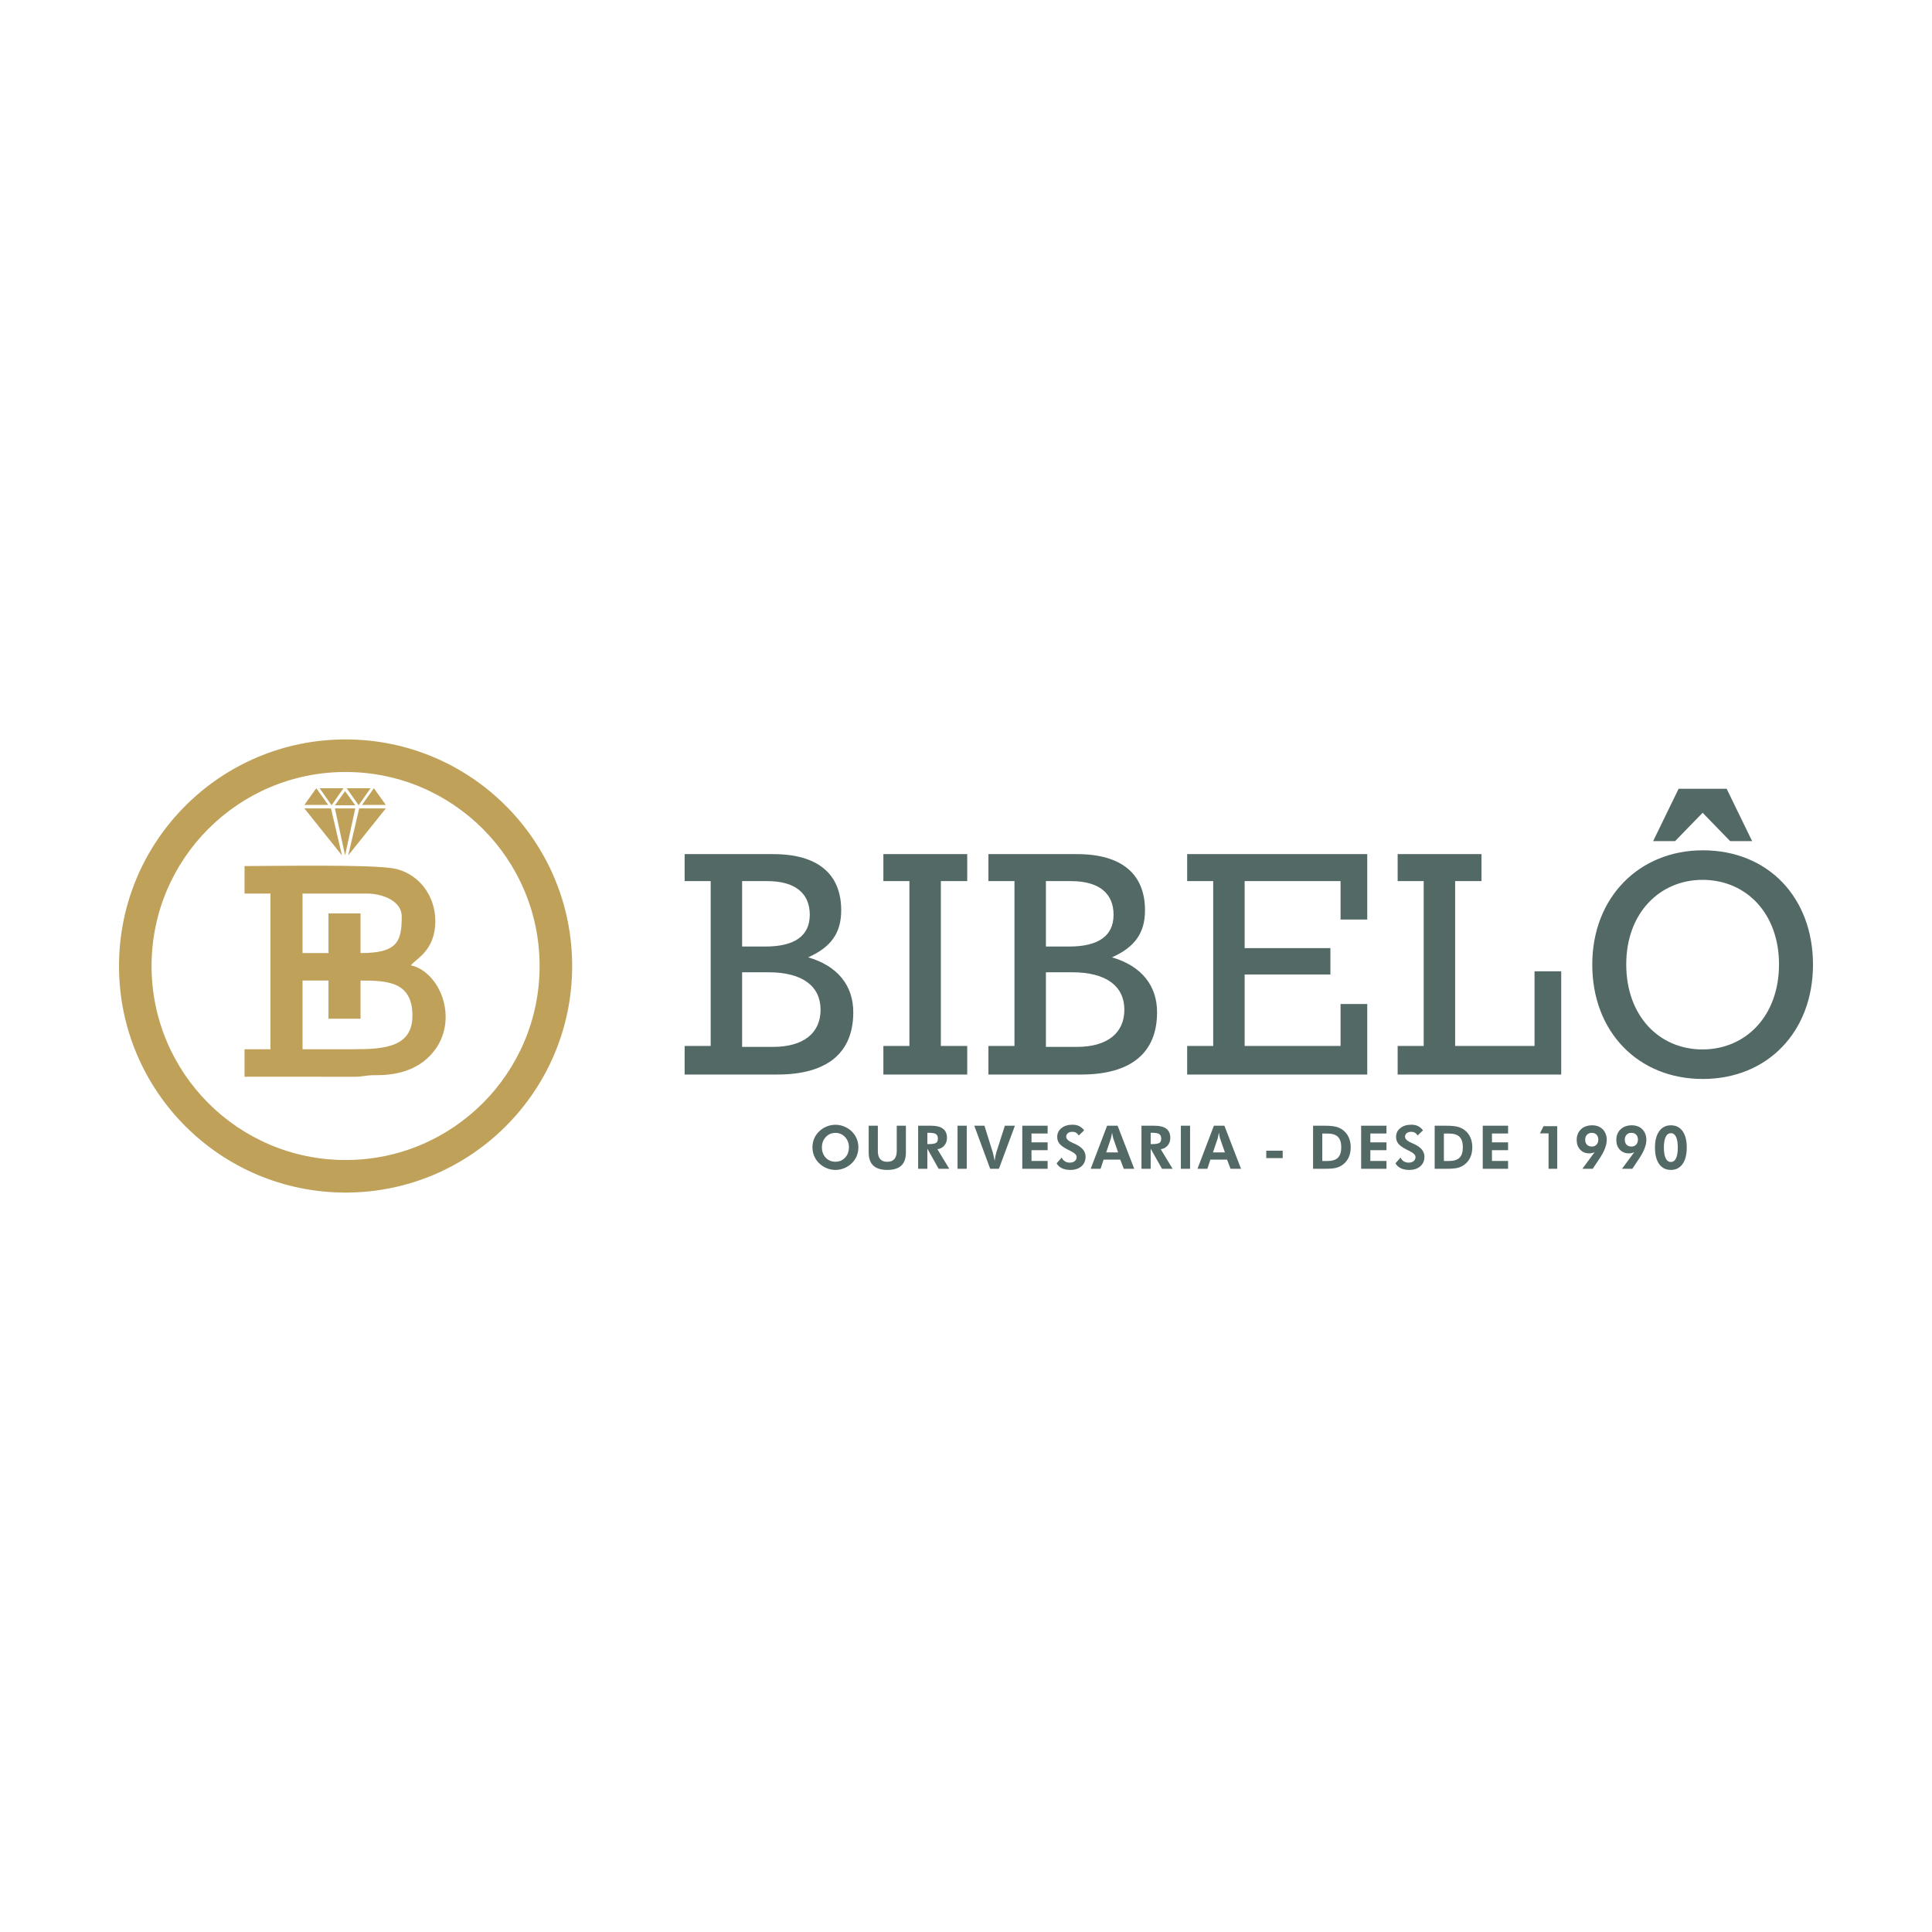
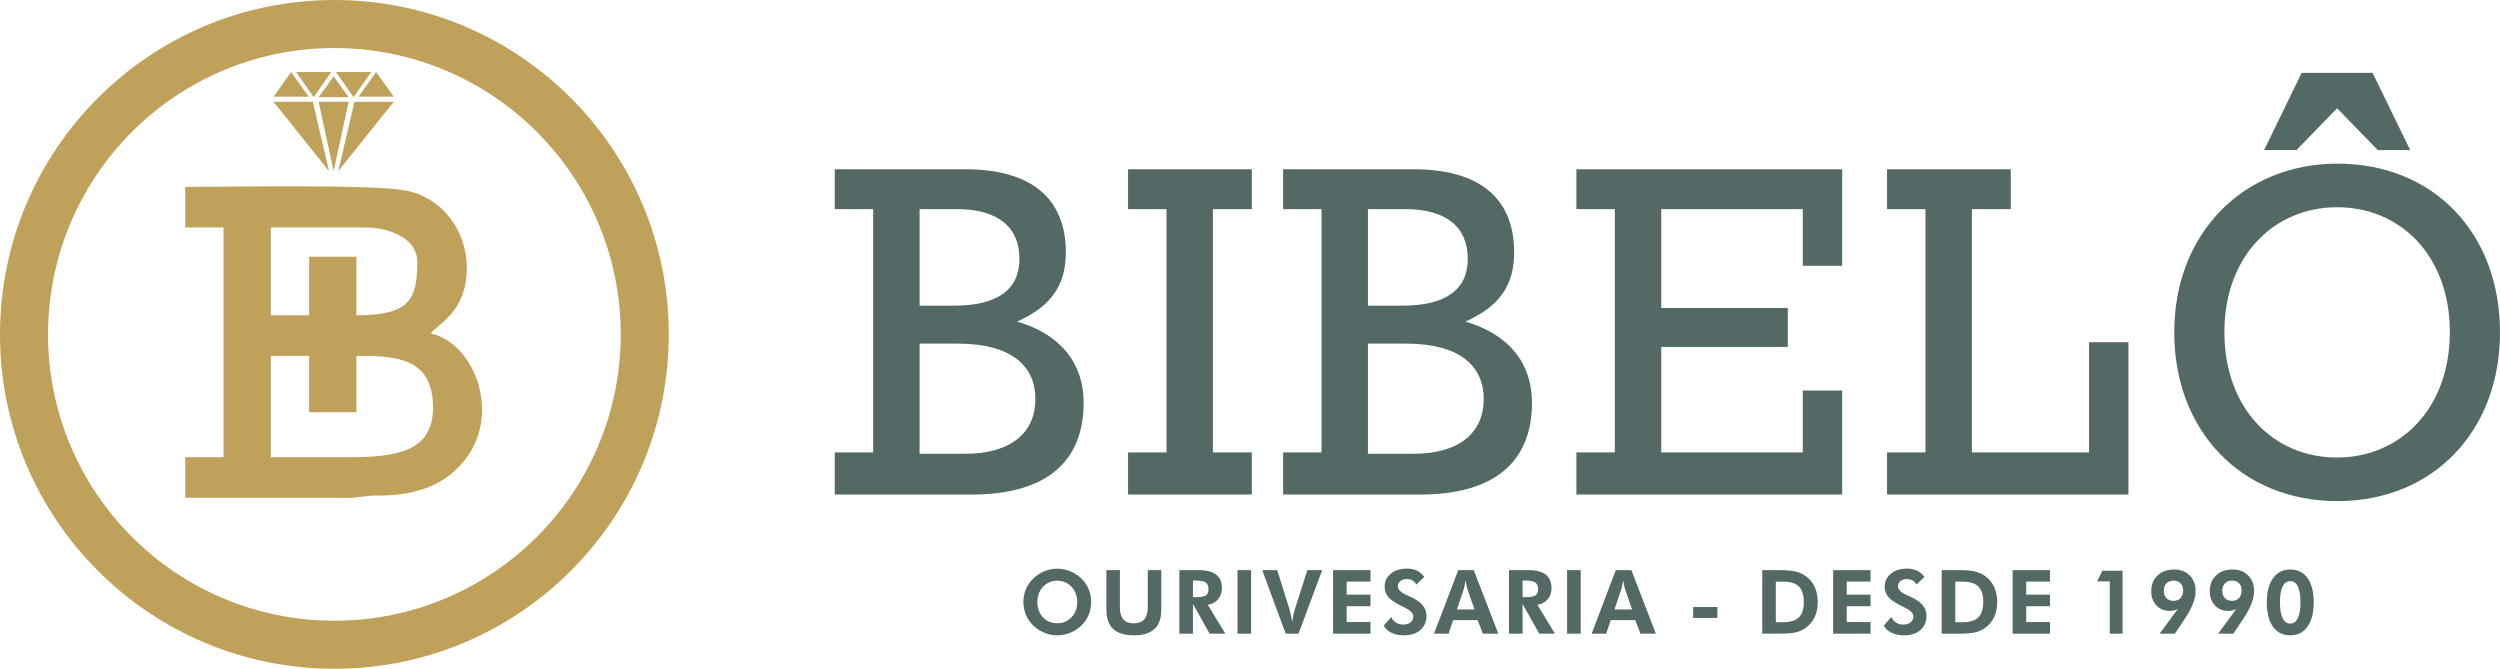
- <svg xmlns="http://www.w3.org/2000/svg" xml:space="preserve" width="423.333mm" height="423.333mm" version="1.1" style="shape-rendering:geometricPrecision; text-rendering:geometricPrecision; image-rendering:optimizeQuality; fill-rule:evenodd; clip-rule:evenodd" viewBox="0 0 42333.32 42333.32">
+ <svg xmlns="http://www.w3.org/2000/svg" xml:space="preserve" width="371.178mm" height="99.293mm" version="1.1" style="shape-rendering:geometricPrecision; text-rendering:geometricPrecision; image-rendering:optimizeQuality; fill-rule:evenodd; clip-rule:evenodd" viewBox="0 0 37117.82 9929.26">
  <defs>
    <style type="text/css">
   
    .fil2 {fill:#526965}
    .fil0 {fill:#BFA15A}
    .fil1 {fill:#526965;fill-rule:nonzero}
   
  </style>
  </defs>
  <g id="Layer_x0020_1">
-     <g id="_2357519084832">
-       <path class="fil0" d="M7766.05 22990.42l-1137.07 0 0 -1504.98 568.54 0 0 836.11 702.32 0 0 -836.11c582.52,0 1137.11,20.93 1137.11,769.2 0,679.21 -594.29,735.78 -1270.9,735.78zm-568.53 -2106.98l-568.54 0 0 -1304.31 1404.65 0c359.58,0 769.2,168.43 769.2,501.66 0,551.82 -93.3,802.65 -902.99,802.65l0 -869.53 -702.32 0 0 869.53zm-1839.4 -1304.31l568.54 0 0 3411.29 -568.54 0 0 601.99 2442.5 1.11c175.62,-5.26 226.89,-36.94 433.32,-34.88 533.74,5.25 1006.84,-152.12 1305.66,-567.24 499.65,-694.02 100.1,-1692.17 -536.1,-1840.42 102.66,-140.11 535.11,-313.67 535.11,-969.86 0,-583.03 -393.07,-1061.03 -920.64,-1152.91 -525.56,-91.52 -2621.51,-51.08 -3259.85,-51.08l0 602z" />
-       <path class="fil1" d="M18808.64 25140.15c0,67.49 -12.53,131.24 -37.59,191.25 -25.28,60.24 -61.33,113 -108.6,158.51 -48.8,46.82 -103.98,82.66 -165.54,107.5 -61.33,24.84 -124.87,37.37 -190.6,37.37 -57.38,0 -113.87,-9.67 -168.83,-29.24 -55.18,-19.56 -105.75,-47.7 -151.69,-84.2 -59.36,-47.26 -104.65,-103.54 -136.3,-169.27 -31.44,-65.73 -47.27,-136.3 -47.27,-211.92 0,-67.93 12.53,-131.47 37.37,-191.04 24.85,-59.36 61.34,-112.34 109.48,-158.73 47.27,-45.94 102.01,-81.56 164.44,-106.84 62.44,-25.28 126.85,-38.03 192.8,-38.03 65.73,0 129.71,12.75 191.7,38.03 62,25.28 116.73,60.9 164.44,106.84 47.7,46.39 83.98,99.37 108.82,159.17 24.84,59.57 37.37,123.1 37.37,190.6zm-502.33 315.24c85.52,0 156.09,-29.89 211.71,-89.91 55.62,-59.8 83.53,-134.76 83.53,-225.11 0,-89.26 -28.13,-164.44 -84.41,-225.34 -56.28,-60.89 -126.63,-91.45 -210.83,-91.45 -85.52,0 -156.3,30.34 -212.58,91.23 -56.28,60.68 -84.42,135.86 -84.42,225.56 0,91.01 27.7,166.41 83.1,225.77 55.4,59.58 126.85,89.25 213.9,89.25zm1543.37 -788.78l0 587.19c0,127.73 -33.64,223.36 -101.13,286.45 -67.49,63.09 -169.06,94.53 -304.92,94.53 -137.83,0 -240.5,-31.44 -307.99,-94.53 -67.49,-63.09 -101.12,-158.72 -101.12,-286.45l0 -587.19 200.49 0 0 555.54c0,77.82 17.15,136.29 51.44,175.65 34.51,39.35 85.74,58.91 154.11,58.91 68.59,0 120.69,-19.78 155.86,-59.35 35.18,-39.57 52.76,-97.83 52.76,-175.21l0 -555.54 200.5 0zm950.24 943.11l-232.59 0 -247.54 -440.34 0 440.34 -201.81 0 0 -943.11 288.87 0c114.54,0 200.27,22.21 257.43,66.83 56.94,44.41 85.52,111.24 85.52,200.72 0,64.85 -19.57,120.25 -58.48,166.19 -39.13,46.17 -89.47,72.99 -151.25,80.69l259.85 428.68zm-480.13 -540.8l30.34 0c81.34,0 135.2,-9.02 161.36,-26.82 26.16,-17.81 39.13,-48.81 39.13,-92.99 0,-46.39 -14.07,-79.37 -42.2,-98.93 -27.92,-19.57 -80.69,-29.24 -158.29,-29.24l-30.34 0 0 247.98zm661.38 540.8l0 -943.11 201.81 0 0 943.11 -201.81 0zm715.24 0l-348.23 -943.11 222.7 0 183.78 588.07c3.3,12.09 8.8,34.52 16.05,67.05 7.26,32.76 15.17,69.91 23.31,111.46 5.49,-40.45 11.65,-76.28 18.46,-107.5 6.6,-31.44 13.19,-57.16 19.57,-77.38l186.2 -581.7 220.28 0 -350.86 943.11 -191.26 0zm703.58 0l0 -943.11 555.31 0 0 170.16 -353.5 0 0 193.9 353.5 0 0 171.47 -353.5 0 0 236.11 353.5 0 0 171.47 -555.31 0zm752.18 -119.81l112.33 -126.85c14.29,34.74 36.94,62.22 68.37,82.22 31.22,20.01 66.4,29.9 105.53,29.9 47.04,0 84.41,-11.21 111.89,-33.42 27.48,-22.42 41.11,-52.54 41.11,-90.35 0,-44.63 -45.72,-89.03 -136.96,-133.44 -29.45,-14.07 -52.98,-25.72 -70.12,-34.74 -82.44,-42.86 -139.6,-84.85 -171.26,-125.96 -31.87,-40.89 -47.7,-89.7 -47.7,-146.42 0,-77.82 30.77,-141.57 92.33,-191.7 61.55,-49.9 141.58,-74.96 239.84,-74.96 56.94,0 106.18,9.89 147.73,29.9 41.33,20 78.05,51.22 109.7,93.65l-119.15 113.88c-14.07,-27.48 -32.97,-47.93 -56.28,-61.56 -23.3,-13.41 -51.44,-20.22 -84.42,-20.22 -40.01,0 -72.1,9.89 -96.5,29.89 -24.41,20.01 -36.72,45.95 -36.72,77.61 0,49.9 48.37,95.41 145.32,136.74 19.34,8.13 34.07,14.51 44.4,19.34 79.8,36.49 138.94,77.6 177.41,123.55 38.47,45.95 57.6,98.49 57.6,157.19 0,88.59 -30.12,159.16 -90.57,211.7 -60.24,52.54 -141.36,78.92 -243.14,78.92 -72.11,0 -133.89,-12.53 -185.55,-37.37 -51.44,-24.84 -89.91,-60.68 -115.19,-107.5zm1347.71 -238.97l-105.74 -304.69c-2.86,-9.02 -6.81,-24.62 -11.43,-46.39 -4.84,-21.98 -9.67,-48.8 -14.95,-80.68 -5.5,30.56 -10.99,58.04 -16.05,82.22 -5.05,24.4 -9.01,40.45 -11.65,48.59l-101.78 300.95 261.6 0zm-600.6 358.78l359 -943.11 230.61 0 364.05 943.11 -229.29 0 -76.72 -200.49 -365.37 0 -65.73 200.49 -216.55 0zm1794.21 0l-232.59 0 -247.54 -440.34 0 440.34 -201.81 0 0 -943.11 288.87 0c114.54,0 200.27,22.21 257.43,66.83 56.94,44.41 85.52,111.24 85.52,200.72 0,64.85 -19.57,120.25 -58.48,166.19 -39.13,46.17 -89.47,72.99 -151.25,80.69l259.85 428.68zm-480.13 -540.8l30.34 0c81.34,0 135.2,-9.02 161.36,-26.82 26.16,-17.81 39.13,-48.81 39.13,-92.99 0,-46.39 -14.07,-79.37 -42.2,-98.93 -27.92,-19.57 -80.69,-29.24 -158.29,-29.24l-30.34 0 0 247.98zm661.38 540.8l0 -943.11 201.81 0 0 943.11 -201.81 0zm964.97 -358.78l-105.74 -304.69c-2.86,-9.02 -6.81,-24.62 -11.43,-46.39 -4.84,-21.98 -9.67,-48.8 -14.95,-80.68 -5.5,30.56 -10.99,58.04 -16.05,82.22 -5.05,24.4 -9.01,40.45 -11.65,48.59l-101.78 300.95 261.6 0zm-600.6 358.78l359 -943.11 230.61 0 364.05 943.11 -229.29 0 -76.72 -200.49 -365.37 0 -65.73 200.49 -216.55 0zm1506.88 -233.47l0 -162.24 360.1 0 0 162.24 -360.1 0zm1227.46 63.32l112.12 0c105.52,0 182.69,-23.97 230.83,-72.11 48.37,-48.15 72.55,-124.21 72.55,-228.63 0,-103.99 -24.18,-180.05 -72.55,-228.2 -48.14,-48.36 -125.31,-72.54 -230.83,-72.54l-112.12 0 0 601.48zm-201.81 170.15l0 -943.11 257.21 0c101.35,0 181.15,7.04 239.41,21.33 58.47,14.07 109.7,37.81 153.88,70.79 57.16,42.42 100.47,96.07 129.71,160.7 29.46,64.63 44.19,138.28 44.19,220.72 0,83.75 -14.95,157.84 -45.07,222.47 -30.12,64.63 -74.09,118.05 -131.9,160.04 -43.09,31 -90.8,53.2 -143.34,66.83 -52.54,13.42 -129.48,20.23 -230.83,20.23l-71.45 0 -201.81 0zm1053.13 0l0 -943.11 555.31 0 0 170.16 -353.5 0 0 193.9 353.5 0 0 171.47 -353.5 0 0 236.11 353.5 0 0 171.47 -555.31 0zm752.18 -119.81l112.33 -126.85c14.29,34.74 36.94,62.22 68.37,82.22 31.22,20.01 66.4,29.9 105.53,29.9 47.04,0 84.41,-11.21 111.89,-33.42 27.48,-22.42 41.11,-52.54 41.11,-90.35 0,-44.63 -45.72,-89.03 -136.96,-133.44 -29.45,-14.07 -52.98,-25.72 -70.12,-34.74 -82.44,-42.86 -139.6,-84.85 -171.26,-125.96 -31.87,-40.89 -47.7,-89.7 -47.7,-146.42 0,-77.82 30.77,-141.57 92.33,-191.7 61.55,-49.9 141.58,-74.96 239.84,-74.96 56.94,0 106.18,9.89 147.73,29.9 41.33,20 78.05,51.22 109.7,93.65l-119.15 113.88c-14.07,-27.48 -32.97,-47.93 -56.28,-61.56 -23.3,-13.41 -51.44,-20.22 -84.42,-20.22 -40.01,0 -72.1,9.89 -96.5,29.89 -24.41,20.01 -36.72,45.95 -36.72,77.61 0,49.9 48.37,95.41 145.32,136.74 19.34,8.13 34.07,14.51 44.4,19.34 79.8,36.49 138.94,77.6 177.41,123.55 38.47,45.95 57.6,98.49 57.6,157.19 0,88.59 -30.12,159.16 -90.57,211.7 -60.24,52.54 -141.36,78.92 -243.14,78.92 -72.11,0 -133.89,-12.53 -185.55,-37.37 -51.44,-24.84 -89.91,-60.68 -115.19,-107.5zm1061.04 -50.34l112.12 0c105.52,0 182.69,-23.97 230.83,-72.11 48.37,-48.15 72.55,-124.21 72.55,-228.63 0,-103.99 -24.18,-180.05 -72.55,-228.2 -48.14,-48.36 -125.31,-72.54 -230.83,-72.54l-112.12 0 0 601.48zm-201.81 170.15l0 -943.11 257.21 0c101.35,0 181.15,7.04 239.41,21.33 58.47,14.07 109.7,37.81 153.88,70.79 57.16,42.42 100.47,96.07 129.71,160.7 29.46,64.63 44.19,138.28 44.19,220.72 0,83.75 -14.95,157.84 -45.07,222.47 -30.12,64.63 -74.09,118.05 -131.9,160.04 -43.09,31 -90.8,53.2 -143.34,66.83 -52.54,13.42 -129.48,20.23 -230.83,20.23l-71.45 0 -201.81 0zm1053.13 0l0 -943.11 555.31 0 0 170.16 -353.5 0 0 193.9 353.5 0 0 171.47 -353.5 0 0 236.11 353.5 0 0 171.47 -555.31 0zm1442.25 0l0 -775.59 -188.62 0 79.14 -158.28 299.42 0 0 933.87 -189.94 0zm1089.84 -637.97c0,-45.95 -12.97,-82.44 -38.69,-109.26 -25.72,-26.82 -60.89,-40.23 -105.08,-40.23 -42.87,0 -77.6,13.85 -104.2,41.55 -26.38,27.7 -39.57,63.53 -39.57,107.94 0,47.04 12.97,84.2 38.91,111.02 26.16,26.82 62.21,40.23 108.82,40.23 41.11,0 74.74,-14.07 100.9,-42.21 25.94,-28.14 38.91,-64.41 38.91,-109.04zm-79.36 272.6c-18.02,9.45 -36.49,16.49 -55.62,20.88 -19.12,4.62 -40.89,6.82 -65.51,6.82 -80.24,0 -145.75,-27.26 -196.75,-81.78 -50.79,-54.52 -76.29,-124.43 -76.29,-209.73 0,-96.95 31,-175.21 92.77,-234.34 61.78,-59.14 143.78,-88.82 246,-88.82 96.51,0 173.9,29.46 232.15,88.16 58.26,58.91 87.28,136.73 87.28,233.68 0,57.16 -13.19,119.6 -39.57,187.31 -26.38,67.93 -65.95,141.35 -118.71,220.27l-148.84 222.92 -226.21 0 269.3 -365.37zm947.61 -272.6c0,-45.95 -12.97,-82.44 -38.69,-109.26 -25.72,-26.82 -60.89,-40.23 -105.08,-40.23 -42.87,0 -77.6,13.85 -104.2,41.55 -26.38,27.7 -39.57,63.53 -39.57,107.94 0,47.04 12.97,84.2 38.91,111.02 26.16,26.82 62.21,40.23 108.82,40.23 41.11,0 74.74,-14.07 100.9,-42.21 25.94,-28.14 38.91,-64.41 38.91,-109.04zm-79.36 272.6c-18.02,9.45 -36.49,16.49 -55.62,20.88 -19.12,4.62 -40.89,6.82 -65.51,6.82 -80.24,0 -145.75,-27.26 -196.75,-81.78 -50.79,-54.52 -76.29,-124.43 -76.29,-209.73 0,-96.95 31,-175.21 92.77,-234.34 61.78,-59.14 143.78,-88.82 246,-88.82 96.51,0 173.9,29.46 232.15,88.16 58.26,58.91 87.28,136.73 87.28,233.68 0,57.16 -13.19,119.6 -39.57,187.31 -26.38,67.93 -65.95,141.35 -118.71,220.27l-148.84 222.92 -226.21 0 269.3 -365.37zm1149.43 -98.93c0,153.67 -30.78,273.7 -92.12,359.88 -61.33,86.39 -146.63,129.48 -255.67,129.48 -110.14,0 -195.65,-42.87 -256.77,-128.38 -61.33,-85.74 -91.89,-205.99 -91.89,-360.98 0,-152.79 30.78,-272.38 92.55,-358.55 61.55,-86.4 146.85,-129.49 256.11,-129.49 110.36,0 195.88,42.65 256.55,127.73 60.9,85.29 91.24,205.33 91.24,360.31zm-501.24 0.88c0,101.35 13.2,179.17 39.36,233.25 26.16,54.08 63.75,81.12 112.77,81.12 50.13,0 88.16,-26.82 113.88,-80.46 25.72,-53.64 38.69,-132.56 38.69,-236.33 0,-102.66 -12.97,-180.7 -38.69,-233.91 -25.72,-53.2 -63.31,-79.8 -112.78,-79.8 -49.68,0 -87.71,27.04 -113.87,81.12 -26.16,54.08 -39.36,132.57 -39.36,235.01z" />
-       <g>
-         <g>
-           <polygon class="fil0" points="6669.43,17713.75 7492.87,18743.01 7252.68,17713.75 " />
-           <polygon class="fil0" points="8453.53,17713.75 7630.08,18743.01 7870.27,17713.75 " />
-         </g>
-         <polygon class="fil0" points="7561.48,18743.01 7784.47,17713.75 7338.47,17713.75 " />
-         <polygon class="fil0" points="6669.43,17636.95 7191.44,17636.95 6930.43,17271.51 " />
-         <polygon class="fil0" points="7931.52,17636.95 8453.53,17636.95 8192.52,17271.51 " />
-         <polygon class="fil0" points="8119.01,17271.51 7597,17271.51 7858,17645.11 " />
-         <polygon class="fil0" points="7525.96,17271.51 7003.95,17271.51 7264.96,17645.11 " />
-         <polygon class="fil0" points="7561.49,17336.31 7784.48,17645.11 7338.48,17645.11 " />
-       </g>
-       <path class="fil0" d="M7572.36 16202.03c2741.9,0 4964.65,2222.74 4964.65,4964.64 0,2741.89 -2222.75,4964.63 -4964.65,4964.63 -2741.89,0 -4964.63,-2222.74 -4964.63,-4964.63 0,-2741.9 2222.74,-4964.64 4964.63,-4964.64zm0 713.35c2347.93,0 4251.29,1903.36 4251.29,4251.29 0,2347.92 -1903.36,4251.28 -4251.29,4251.28 -2347.92,0 -4251.28,-1903.36 -4251.28,-4251.28 0,-2347.93 1903.36,-4251.29 4251.28,-4251.29z" />
-       <polygon class="fil2" points="36223.15,18429.66 36780.89,17283.78 37833.81,17283.78 38391.55,18429.66 37910.15,18429.66 37307.35,17809.12 36704.56,18429.66 " />
-       <path class="fil1" d="M15001.58 23544.67l2032.01 0c1099.51,0 1663.18,-480.17 1663.18,-1363.95 0,-584.55 -340.99,-1016 -988.17,-1203.9 501.05,-222.68 723.73,-535.83 723.73,-1029.92 0,-793.31 -508,-1231.73 -1489.21,-1231.73l-1941.54 0 0 591.51 570.63 0 0 3611.69 -570.63 0 0 626.3zm1259.56 -2804.45l0 -1433.54 549.76 0c619.35,0 932.5,271.4 932.5,737.65 0,459.29 -327.07,695.89 -974.25,695.89l-508.01 0zm0 2199.02l0 -1635.35 570.64 0c765.48,0 1148.22,313.16 1148.22,821.16 0,508 -368.82,814.19 -1043.84,814.19l-675.02 0zm4932.28 -4224.07l-1837.16 0 0 591.51 570.63 0 0 3611.69 -570.63 0 0 626.3 1837.16 0 0 -626.3 -577.6 0 0 -3611.69 577.6 0 0 -591.51zm464.64 4829.5l2032.01 0c1099.51,0 1663.18,-480.17 1663.18,-1363.95 0,-584.55 -340.99,-1016 -988.17,-1203.9 501.05,-222.68 723.73,-535.83 723.73,-1029.92 0,-793.31 -508,-1231.73 -1489.21,-1231.73l-1941.54 0 0 591.51 570.63 0 0 3611.69 -570.63 0 0 626.3zm1259.56 -2804.45l0 -1433.54 549.76 0c619.35,0 932.5,271.4 932.5,737.65 0,459.29 -327.07,695.89 -974.25,695.89l-508.01 0zm0 2199.02l0 -1635.35 570.64 0c765.48,0 1148.22,313.16 1148.22,821.16 0,508 -368.82,814.19 -1043.84,814.19l-675.02 0zm6456.28 -20.87l-2101.6 0 0 -1565.76 1878.92 0 0 -577.59 -1878.92 0 0 -1468.34 2101.6 0 0 842.03 584.55 0 0 -1433.54 -3945.71 0 0 591.51 570.63 0 0 3611.69 -570.63 0 0 626.3 3945.71 0 0 -1544.88 -584.55 0 0 918.58zm3088.16 -4203.2l-1837.16 0 0 591.51 570.63 0 0 3611.69 -570.63 0 0 626.3 3583.85 0 0 -2261.65 -584.55 0 0 1635.35 -1739.74 0 0 -3611.69 577.6 0 0 -591.51zm4848.76 -83.5c-1377.87,0 -2421.71,1016 -2421.71,2505.21 0,1468.33 1002.09,2505.22 2421.71,2505.22 1419.62,0 2414.75,-1036.89 2414.75,-2505.22 0,-1468.33 -981.21,-2505.21 -2414.75,-2505.21zm1670.14 2498.25c0,1141.27 -737.64,1864.99 -1677.1,1864.99 -939.45,0 -1670.14,-723.72 -1670.14,-1864.99 0,-1134.3 744.6,-1851.07 1670.14,-1851.07 960.33,0 1677.1,737.64 1677.1,1851.07z" />
-     </g>
+     <path class="fil0" d="M5158.32 6788.39l-1137.07 0 0 -1504.98 568.54 0 0 836.11 702.32 0 0 -836.11c582.52,0 1137.11,20.93 1137.11,769.2 0,679.21 -594.29,735.78 -1270.9,735.78zm-568.53 -2106.98l-568.54 0 0 -1304.31 1404.65 0c359.58,0 769.2,168.43 769.2,501.66 0,551.82 -93.3,802.65 -902.99,802.65l0 -869.53 -702.32 0 0 869.53zm-1839.4 -1304.31l568.54 0 0 3411.29 -568.54 0 0 601.99 2442.5 1.11c175.62,-5.26 226.89,-36.94 433.32,-34.88 533.74,5.25 1006.84,-152.12 1305.66,-567.24 499.65,-694.02 100.1,-1692.17 -536.1,-1840.42 102.66,-140.11 535.11,-313.67 535.11,-969.86 0,-583.03 -393.07,-1061.03 -920.64,-1152.91 -525.56,-91.52 -2621.51,-51.08 -3259.85,-51.08l0 602z" />
+     <path class="fil1" d="M16200.9 8938.12c0,67.49 -12.53,131.24 -37.59,191.25 -25.28,60.24 -61.33,113 -108.6,158.51 -48.8,46.82 -103.98,82.66 -165.54,107.5 -61.33,24.84 -124.87,37.37 -190.6,37.37 -57.38,0 -113.87,-9.67 -168.83,-29.24 -55.18,-19.56 -105.75,-47.7 -151.69,-84.2 -59.36,-47.26 -104.65,-103.54 -136.3,-169.27 -31.44,-65.73 -47.27,-136.3 -47.27,-211.92 0,-67.93 12.53,-131.47 37.37,-191.04 24.85,-59.36 61.34,-112.34 109.48,-158.73 47.27,-45.94 102.01,-81.56 164.44,-106.84 62.44,-25.28 126.85,-38.03 192.8,-38.03 65.73,0 129.71,12.75 191.7,38.03 62,25.28 116.73,60.9 164.44,106.84 47.7,46.39 83.98,99.37 108.82,159.17 24.84,59.57 37.37,123.1 37.37,190.6zm-502.33 315.24c85.52,0 156.09,-29.89 211.71,-89.91 55.62,-59.8 83.53,-134.76 83.53,-225.11 0,-89.26 -28.13,-164.44 -84.41,-225.34 -56.28,-60.89 -126.63,-91.45 -210.83,-91.45 -85.52,0 -156.3,30.34 -212.58,91.23 -56.28,60.68 -84.42,135.86 -84.42,225.56 0,91.01 27.7,166.41 83.1,225.77 55.4,59.58 126.85,89.25 213.9,89.25zm1543.37 -788.78l0 587.19c0,127.73 -33.64,223.36 -101.13,286.45 -67.49,63.09 -169.06,94.53 -304.92,94.53 -137.83,0 -240.5,-31.44 -307.99,-94.53 -67.49,-63.09 -101.12,-158.72 -101.12,-286.45l0 -587.19 200.49 0 0 555.54c0,77.82 17.15,136.29 51.44,175.65 34.51,39.35 85.74,58.91 154.11,58.91 68.59,0 120.69,-19.78 155.86,-59.35 35.18,-39.57 52.76,-97.83 52.76,-175.21l0 -555.54 200.5 0zm950.24 943.11l-232.59 0 -247.54 -440.34 0 440.34 -201.81 0 0 -943.11 288.87 0c114.54,0 200.27,22.21 257.43,66.83 56.94,44.41 85.52,111.24 85.52,200.72 0,64.85 -19.57,120.25 -58.48,166.19 -39.13,46.17 -89.47,72.99 -151.25,80.69l259.85 428.68zm-480.13 -540.8l30.34 0c81.34,0 135.2,-9.02 161.36,-26.82 26.16,-17.81 39.13,-48.81 39.13,-92.99 0,-46.39 -14.07,-79.37 -42.2,-98.93 -27.92,-19.57 -80.69,-29.24 -158.29,-29.24l-30.34 0 0 247.98zm661.38 540.8l0 -943.11 201.81 0 0 943.11 -201.81 0zm715.24 0l-348.23 -943.11 222.7 0 183.78 588.07c3.3,12.09 8.8,34.52 16.05,67.05 7.26,32.76 15.17,69.91 23.31,111.46 5.49,-40.45 11.65,-76.28 18.46,-107.5 6.6,-31.44 13.19,-57.16 19.57,-77.38l186.2 -581.7 220.28 0 -350.86 943.11 -191.26 0zm703.58 0l0 -943.11 555.31 0 0 170.16 -353.5 0 0 193.9 353.5 0 0 171.47 -353.5 0 0 236.11 353.5 0 0 171.47 -555.31 0zm752.18 -119.81l112.33 -126.85c14.29,34.74 36.94,62.22 68.37,82.22 31.22,20.01 66.4,29.9 105.53,29.9 47.04,0 84.41,-11.21 111.89,-33.42 27.48,-22.42 41.11,-52.54 41.11,-90.35 0,-44.63 -45.72,-89.03 -136.96,-133.44 -29.45,-14.07 -52.98,-25.72 -70.12,-34.74 -82.44,-42.86 -139.6,-84.85 -171.26,-125.96 -31.87,-40.89 -47.7,-89.7 -47.7,-146.42 0,-77.82 30.77,-141.57 92.33,-191.7 61.55,-49.9 141.58,-74.96 239.84,-74.96 56.94,0 106.18,9.89 147.73,29.9 41.33,20 78.05,51.22 109.7,93.65l-119.15 113.88c-14.07,-27.48 -32.97,-47.93 -56.28,-61.56 -23.3,-13.41 -51.44,-20.22 -84.42,-20.22 -40.01,0 -72.1,9.89 -96.5,29.89 -24.41,20.01 -36.72,45.95 -36.72,77.61 0,49.9 48.37,95.41 145.32,136.74 19.34,8.13 34.07,14.51 44.4,19.34 79.8,36.49 138.94,77.6 177.41,123.55 38.47,45.95 57.6,98.49 57.6,157.19 0,88.59 -30.12,159.16 -90.57,211.7 -60.24,52.54 -141.36,78.92 -243.14,78.92 -72.11,0 -133.89,-12.53 -185.55,-37.37 -51.44,-24.84 -89.91,-60.68 -115.19,-107.5zm1347.71 -238.97l-105.74 -304.69c-2.86,-9.02 -6.81,-24.62 -11.43,-46.39 -4.84,-21.98 -9.67,-48.8 -14.95,-80.68 -5.5,30.56 -10.99,58.04 -16.05,82.22 -5.05,24.4 -9.01,40.45 -11.65,48.59l-101.78 300.95 261.6 0zm-600.6 358.78l359 -943.11 230.61 0 364.05 943.11 -229.29 0 -76.72 -200.49 -365.37 0 -65.73 200.49 -216.55 0zm1794.21 0l-232.59 0 -247.54 -440.34 0 440.34 -201.81 0 0 -943.11 288.87 0c114.54,0 200.27,22.21 257.43,66.83 56.94,44.41 85.52,111.24 85.52,200.72 0,64.85 -19.57,120.25 -58.48,166.19 -39.13,46.17 -89.47,72.99 -151.25,80.69l259.85 428.68zm-480.13 -540.8l30.34 0c81.34,0 135.2,-9.02 161.36,-26.82 26.16,-17.81 39.13,-48.81 39.13,-92.99 0,-46.39 -14.07,-79.37 -42.2,-98.93 -27.92,-19.57 -80.69,-29.24 -158.29,-29.24l-30.34 0 0 247.98zm661.38 540.8l0 -943.11 201.81 0 0 943.11 -201.81 0zm964.97 -358.78l-105.74 -304.69c-2.86,-9.02 -6.81,-24.62 -11.43,-46.39 -4.84,-21.98 -9.67,-48.8 -14.95,-80.68 -5.5,30.56 -10.99,58.04 -16.05,82.22 -5.05,24.4 -9.01,40.45 -11.65,48.59l-101.78 300.95 261.6 0zm-600.6 358.78l359 -943.11 230.61 0 364.05 943.11 -229.29 0 -76.72 -200.49 -365.37 0 -65.73 200.49 -216.55 0zm1506.88 -233.47l0 -162.24 360.1 0 0 162.24 -360.1 0zm1227.46 63.32l112.12 0c105.52,0 182.69,-23.97 230.83,-72.11 48.37,-48.15 72.55,-124.21 72.55,-228.63 0,-103.99 -24.18,-180.05 -72.55,-228.2 -48.14,-48.36 -125.31,-72.54 -230.83,-72.54l-112.12 0 0 601.48zm-201.81 170.15l0 -943.11 257.21 0c101.35,0 181.15,7.04 239.41,21.33 58.47,14.07 109.7,37.81 153.88,70.79 57.16,42.42 100.47,96.07 129.71,160.7 29.46,64.63 44.19,138.28 44.19,220.72 0,83.75 -14.95,157.84 -45.07,222.47 -30.12,64.63 -74.09,118.05 -131.9,160.04 -43.09,31 -90.8,53.2 -143.34,66.83 -52.54,13.42 -129.48,20.23 -230.83,20.23l-71.45 0 -201.81 0zm1053.13 0l0 -943.11 555.31 0 0 170.16 -353.5 0 0 193.9 353.5 0 0 171.47 -353.5 0 0 236.11 353.5 0 0 171.47 -555.31 0zm752.18 -119.81l112.33 -126.85c14.29,34.74 36.94,62.22 68.37,82.22 31.22,20.01 66.4,29.9 105.53,29.9 47.04,0 84.41,-11.21 111.89,-33.42 27.48,-22.42 41.11,-52.54 41.11,-90.35 0,-44.63 -45.72,-89.03 -136.96,-133.44 -29.45,-14.07 -52.98,-25.72 -70.12,-34.74 -82.44,-42.86 -139.6,-84.85 -171.26,-125.96 -31.87,-40.89 -47.7,-89.7 -47.7,-146.42 0,-77.82 30.77,-141.57 92.33,-191.7 61.55,-49.9 141.58,-74.96 239.84,-74.96 56.94,0 106.18,9.89 147.73,29.9 41.33,20 78.05,51.22 109.7,93.65l-119.15 113.88c-14.07,-27.48 -32.97,-47.93 -56.28,-61.56 -23.3,-13.41 -51.44,-20.22 -84.42,-20.22 -40.01,0 -72.1,9.89 -96.5,29.89 -24.41,20.01 -36.72,45.95 -36.72,77.61 0,49.9 48.37,95.41 145.32,136.74 19.34,8.13 34.07,14.51 44.4,19.34 79.8,36.49 138.94,77.6 177.41,123.55 38.47,45.95 57.6,98.49 57.6,157.19 0,88.59 -30.12,159.16 -90.57,211.7 -60.24,52.54 -141.36,78.92 -243.14,78.92 -72.11,0 -133.89,-12.53 -185.55,-37.37 -51.44,-24.84 -89.91,-60.68 -115.19,-107.5zm1061.04 -50.34l112.12 0c105.52,0 182.69,-23.97 230.83,-72.11 48.37,-48.15 72.55,-124.21 72.55,-228.63 0,-103.99 -24.18,-180.05 -72.55,-228.2 -48.14,-48.36 -125.31,-72.54 -230.83,-72.54l-112.12 0 0 601.48zm-201.81 170.15l0 -943.11 257.21 0c101.35,0 181.15,7.04 239.41,21.33 58.47,14.07 109.7,37.81 153.88,70.79 57.16,42.42 100.47,96.07 129.71,160.7 29.46,64.63 44.19,138.28 44.19,220.72 0,83.75 -14.95,157.84 -45.07,222.47 -30.12,64.63 -74.09,118.05 -131.9,160.04 -43.09,31 -90.8,53.2 -143.34,66.83 -52.54,13.42 -129.48,20.23 -230.83,20.23l-71.45 0 -201.81 0zm1053.13 0l0 -943.11 555.31 0 0 170.16 -353.5 0 0 193.9 353.5 0 0 171.47 -353.5 0 0 236.11 353.5 0 0 171.47 -555.31 0zm1442.25 0l0 -775.59 -188.62 0 79.14 -158.28 299.42 0 0 933.87 -189.94 0zm1089.84 -637.97c0,-45.95 -12.97,-82.44 -38.69,-109.26 -25.72,-26.82 -60.89,-40.23 -105.08,-40.23 -42.87,0 -77.6,13.85 -104.2,41.55 -26.38,27.7 -39.57,63.53 -39.57,107.94 0,47.04 12.97,84.2 38.91,111.02 26.16,26.82 62.21,40.23 108.82,40.23 41.11,0 74.74,-14.07 100.9,-42.21 25.94,-28.14 38.91,-64.41 38.91,-109.04zm-79.36 272.6c-18.02,9.45 -36.49,16.49 -55.62,20.88 -19.12,4.62 -40.89,6.82 -65.51,6.82 -80.24,0 -145.75,-27.26 -196.75,-81.78 -50.79,-54.52 -76.29,-124.43 -76.29,-209.73 0,-96.95 31,-175.21 92.77,-234.34 61.78,-59.14 143.78,-88.82 246,-88.82 96.51,0 173.9,29.46 232.15,88.16 58.26,58.91 87.28,136.73 87.28,233.68 0,57.16 -13.19,119.6 -39.57,187.31 -26.38,67.93 -65.95,141.35 -118.71,220.27l-148.84 222.92 -226.21 0 269.3 -365.37zm947.61 -272.6c0,-45.95 -12.97,-82.44 -38.69,-109.26 -25.72,-26.82 -60.89,-40.23 -105.08,-40.23 -42.87,0 -77.6,13.85 -104.2,41.55 -26.38,27.7 -39.57,63.53 -39.57,107.94 0,47.04 12.97,84.2 38.91,111.02 26.16,26.82 62.21,40.23 108.82,40.23 41.11,0 74.74,-14.07 100.9,-42.21 25.94,-28.14 38.91,-64.41 38.91,-109.04zm-79.36 272.6c-18.02,9.45 -36.49,16.49 -55.62,20.88 -19.12,4.62 -40.89,6.82 -65.51,6.82 -80.24,0 -145.75,-27.26 -196.75,-81.78 -50.79,-54.52 -76.29,-124.43 -76.29,-209.73 0,-96.95 31,-175.21 92.77,-234.34 61.78,-59.14 143.78,-88.82 246,-88.82 96.51,0 173.9,29.46 232.15,88.16 58.26,58.91 87.28,136.73 87.28,233.68 0,57.16 -13.19,119.6 -39.57,187.31 -26.38,67.93 -65.95,141.35 -118.71,220.27l-148.84 222.92 -226.21 0 269.3 -365.37zm1149.43 -98.93c0,153.67 -30.78,273.7 -92.12,359.88 -61.33,86.39 -146.63,129.48 -255.67,129.48 -110.14,0 -195.65,-42.87 -256.77,-128.38 -61.33,-85.74 -91.89,-205.99 -91.89,-360.98 0,-152.79 30.78,-272.38 92.55,-358.55 61.55,-86.4 146.85,-129.49 256.11,-129.49 110.36,0 195.88,42.65 256.55,127.73 60.9,85.29 91.24,205.33 91.24,360.31zm-501.24 0.88c0,101.35 13.2,179.17 39.36,233.25 26.16,54.08 63.75,81.12 112.77,81.12 50.13,0 88.16,-26.82 113.88,-80.46 25.72,-53.64 38.69,-132.56 38.69,-236.33 0,-102.66 -12.97,-180.7 -38.69,-233.91 -25.72,-53.2 -63.31,-79.8 -112.78,-79.8 -49.68,0 -87.71,27.04 -113.87,81.12 -26.16,54.08 -39.36,132.57 -39.36,235.01z" />
+     <polygon class="fil0" points="4061.7,1511.72 4885.14,2540.98 4644.95,1511.72 " />
+     <polygon class="fil0" points="5845.8,1511.72 5022.35,2540.98 5262.54,1511.72 " />
+     <polygon class="fil0" points="4953.75,2540.98 5176.74,1511.72 4730.74,1511.72 " />
+     <polygon class="fil0" points="4061.7,1434.92 4583.71,1434.92 4322.7,1069.48 " />
+     <polygon class="fil0" points="5323.79,1434.92 5845.8,1434.92 5584.79,1069.48 " />
+     <polygon class="fil0" points="5511.28,1069.48 4989.27,1069.48 5250.27,1443.08 " />
+     <polygon class="fil0" points="4918.23,1069.48 4396.22,1069.48 4657.23,1443.08 " />
+     <polygon class="fil0" points="4953.76,1134.28 5176.75,1443.08 4730.75,1443.08 " />
+     <path class="fil0" d="M4964.63 0c2741.9,0 4964.65,2222.74 4964.65,4964.64 0,2741.89 -2222.75,4964.63 -4964.65,4964.63 -2741.89,0 -4964.63,-2222.74 -4964.63,-4964.63 0,-2741.9 2222.74,-4964.64 4964.63,-4964.64zm0 713.35c2347.93,0 4251.29,1903.36 4251.29,4251.29 0,2347.92 -1903.36,4251.28 -4251.29,4251.28 -2347.92,0 -4251.28,-1903.36 -4251.28,-4251.28 0,-2347.93 1903.36,-4251.29 4251.28,-4251.29z" />
+     <polygon class="fil2" points="33615.4,2227.63 34173.14,1081.75 35226.06,1081.75 35783.8,2227.63 35302.4,2227.63 34699.6,1607.09 34096.81,2227.63 " />
+     <path class="fil1" d="M12393.84 7342.64l2032.01 0c1099.51,0 1663.18,-480.17 1663.18,-1363.95 0,-584.55 -340.99,-1016 -988.17,-1203.9 501.05,-222.68 723.73,-535.83 723.73,-1029.92 0,-793.31 -508,-1231.73 -1489.21,-1231.73l-1941.54 0 0 591.51 570.63 0 0 3611.69 -570.63 0 0 626.3zm1259.56 -2804.45l0 -1433.54 549.76 0c619.35,0 932.5,271.4 932.5,737.65 0,459.29 -327.07,695.89 -974.25,695.89l-508.01 0zm0 2199.02l0 -1635.35 570.64 0c765.48,0 1148.22,313.16 1148.22,821.16 0,508 -368.82,814.19 -1043.84,814.19l-675.02 0zm4932.28 -4224.07l-1837.16 0 0 591.51 570.63 0 0 3611.69 -570.63 0 0 626.3 1837.16 0 0 -626.3 -577.6 0 0 -3611.69 577.6 0 0 -591.51zm464.64 4829.5l2032.01 0c1099.51,0 1663.18,-480.17 1663.18,-1363.95 0,-584.55 -340.99,-1016 -988.17,-1203.9 501.05,-222.68 723.73,-535.83 723.73,-1029.92 0,-793.31 -508,-1231.73 -1489.21,-1231.73l-1941.54 0 0 591.51 570.63 0 0 3611.69 -570.63 0 0 626.3zm1259.56 -2804.45l0 -1433.54 549.76 0c619.35,0 932.5,271.4 932.5,737.65 0,459.29 -327.07,695.89 -974.25,695.89l-508.01 0zm0 2199.02l0 -1635.35 570.64 0c765.48,0 1148.22,313.16 1148.22,821.16 0,508 -368.82,814.19 -1043.84,814.19l-675.02 0zm6456.28 -20.87l-2101.6 0 0 -1565.76 1878.92 0 0 -577.59 -1878.92 0 0 -1468.34 2101.6 0 0 842.03 584.55 0 0 -1433.54 -3945.71 0 0 591.51 570.63 0 0 3611.69 -570.63 0 0 626.3 3945.71 0 0 -1544.88 -584.55 0 0 918.58zm3088.16 -4203.2l-1837.16 0 0 591.51 570.63 0 0 3611.69 -570.63 0 0 626.3 3583.85 0 0 -2261.65 -584.55 0 0 1635.35 -1739.74 0 0 -3611.69 577.6 0 0 -591.51zm4848.76 -83.5c-1377.87,0 -2421.71,1016 -2421.71,2505.21 0,1468.33 1002.09,2505.22 2421.71,2505.22 1419.62,0 2414.75,-1036.89 2414.75,-2505.22 0,-1468.33 -981.21,-2505.21 -2414.75,-2505.21zm1670.14 2498.25c0,1141.27 -737.64,1864.99 -1677.1,1864.99 -939.45,0 -1670.14,-723.72 -1670.14,-1864.99 0,-1134.3 744.6,-1851.07 1670.14,-1851.07 960.33,0 1677.1,737.64 1677.1,1851.07z" />
  </g>
</svg>
